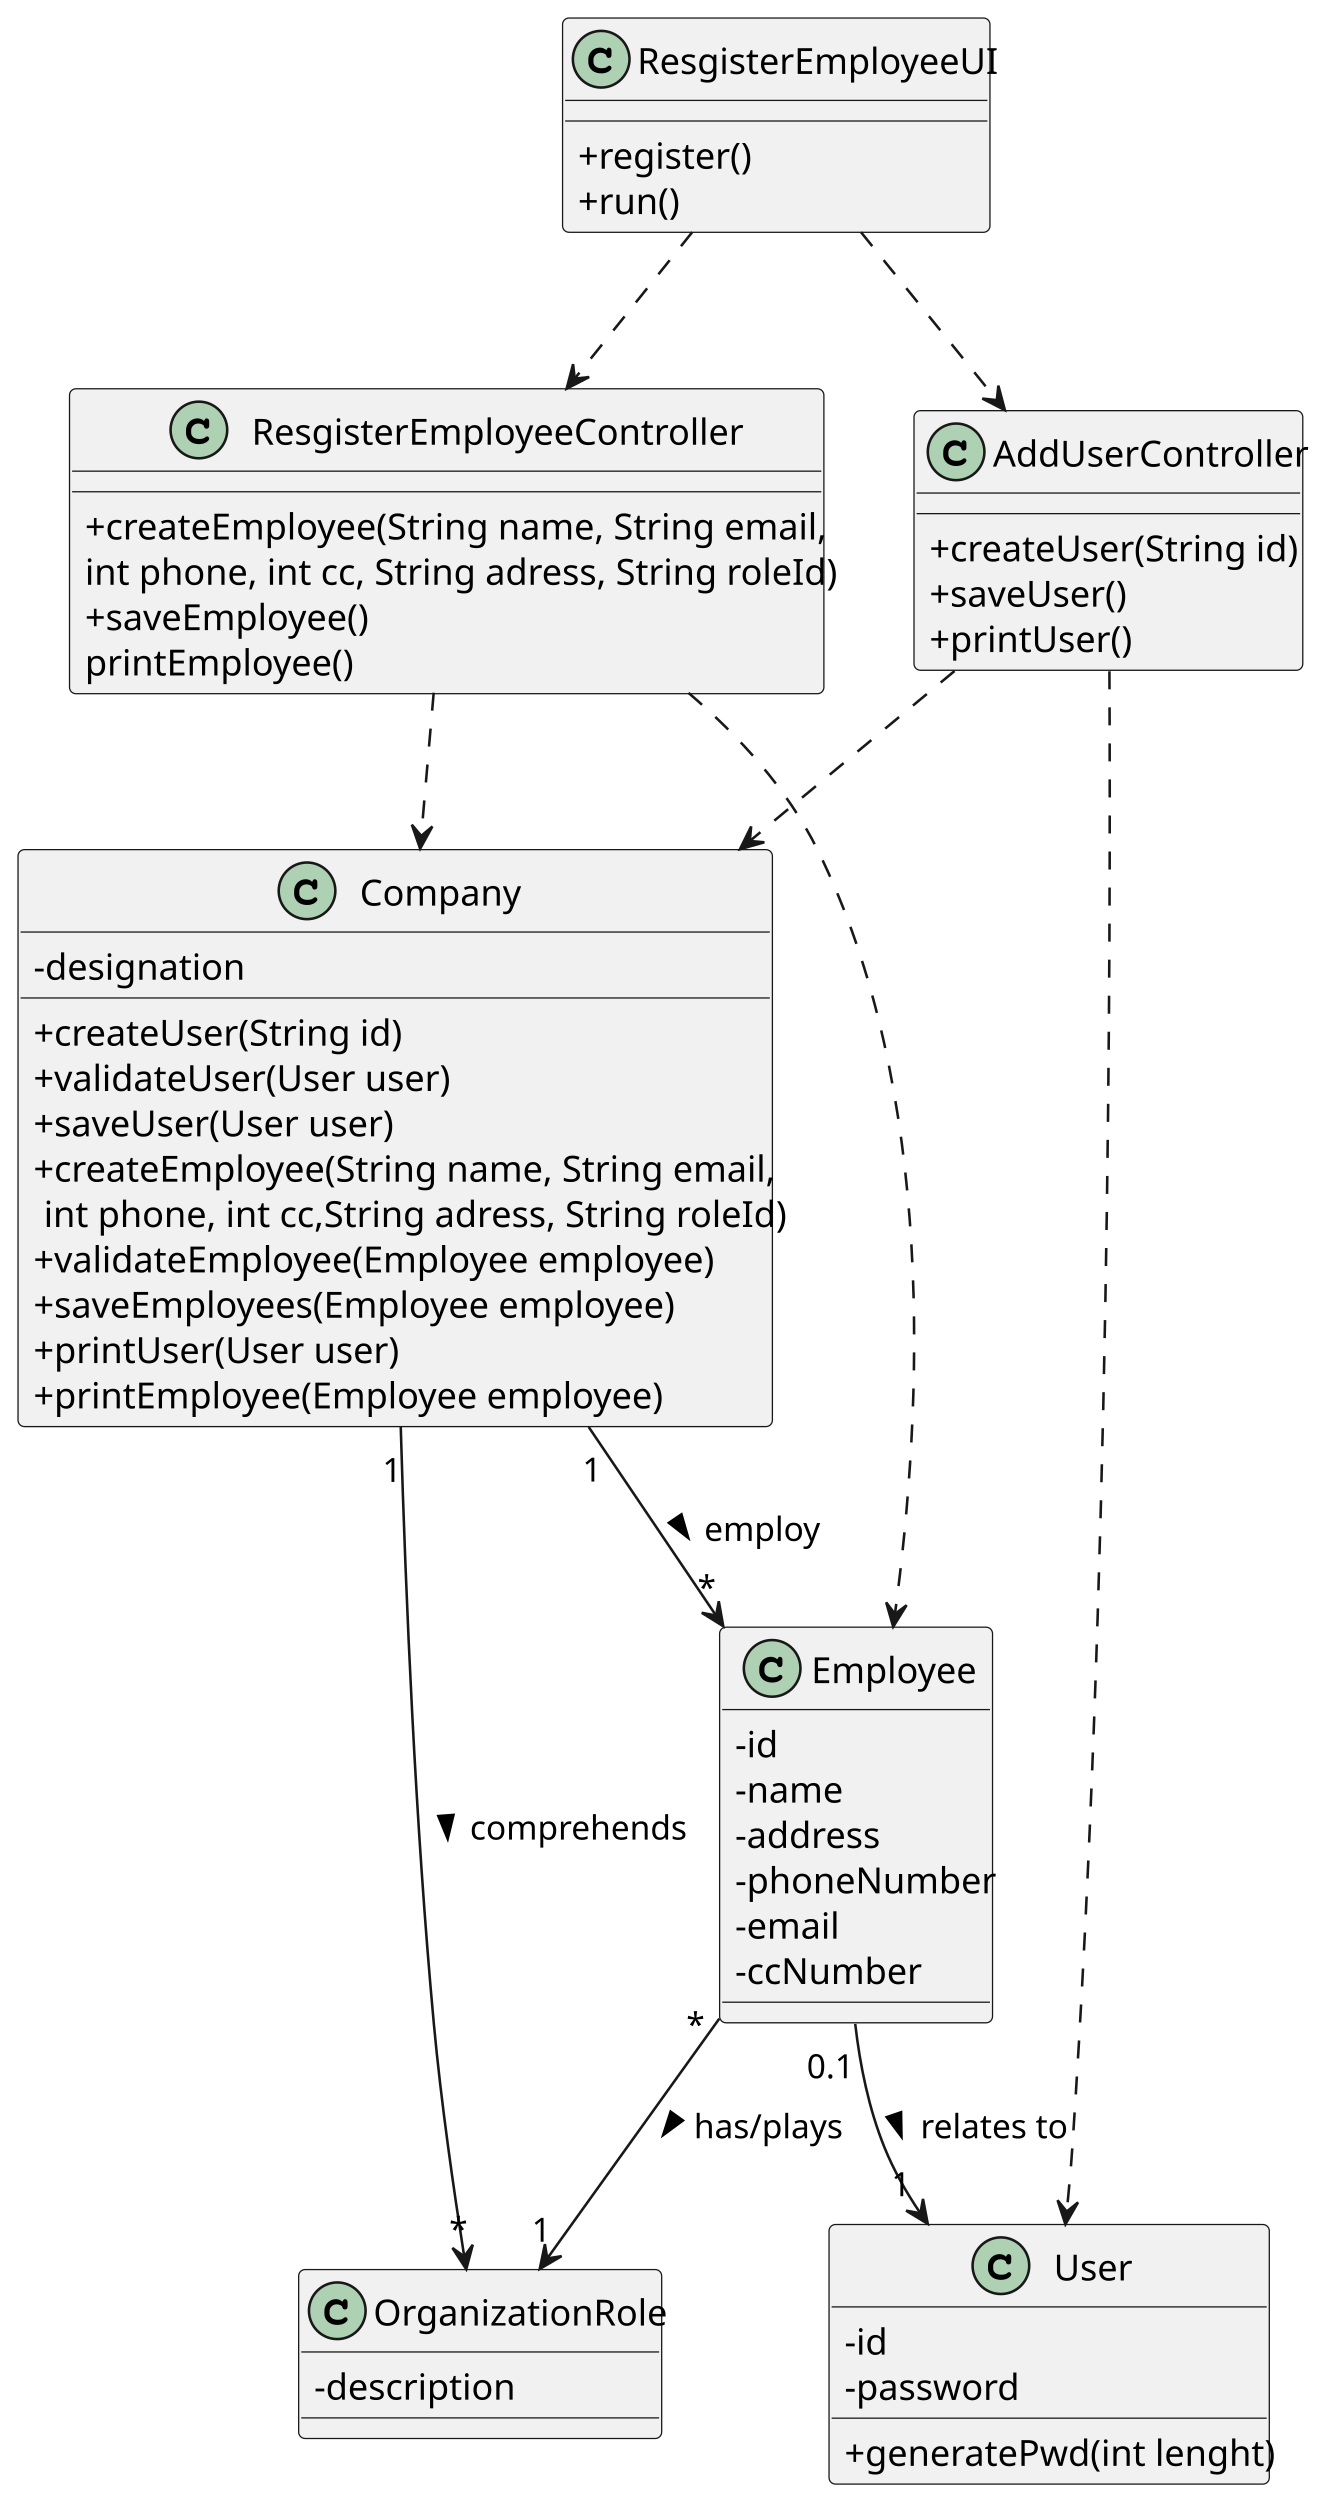
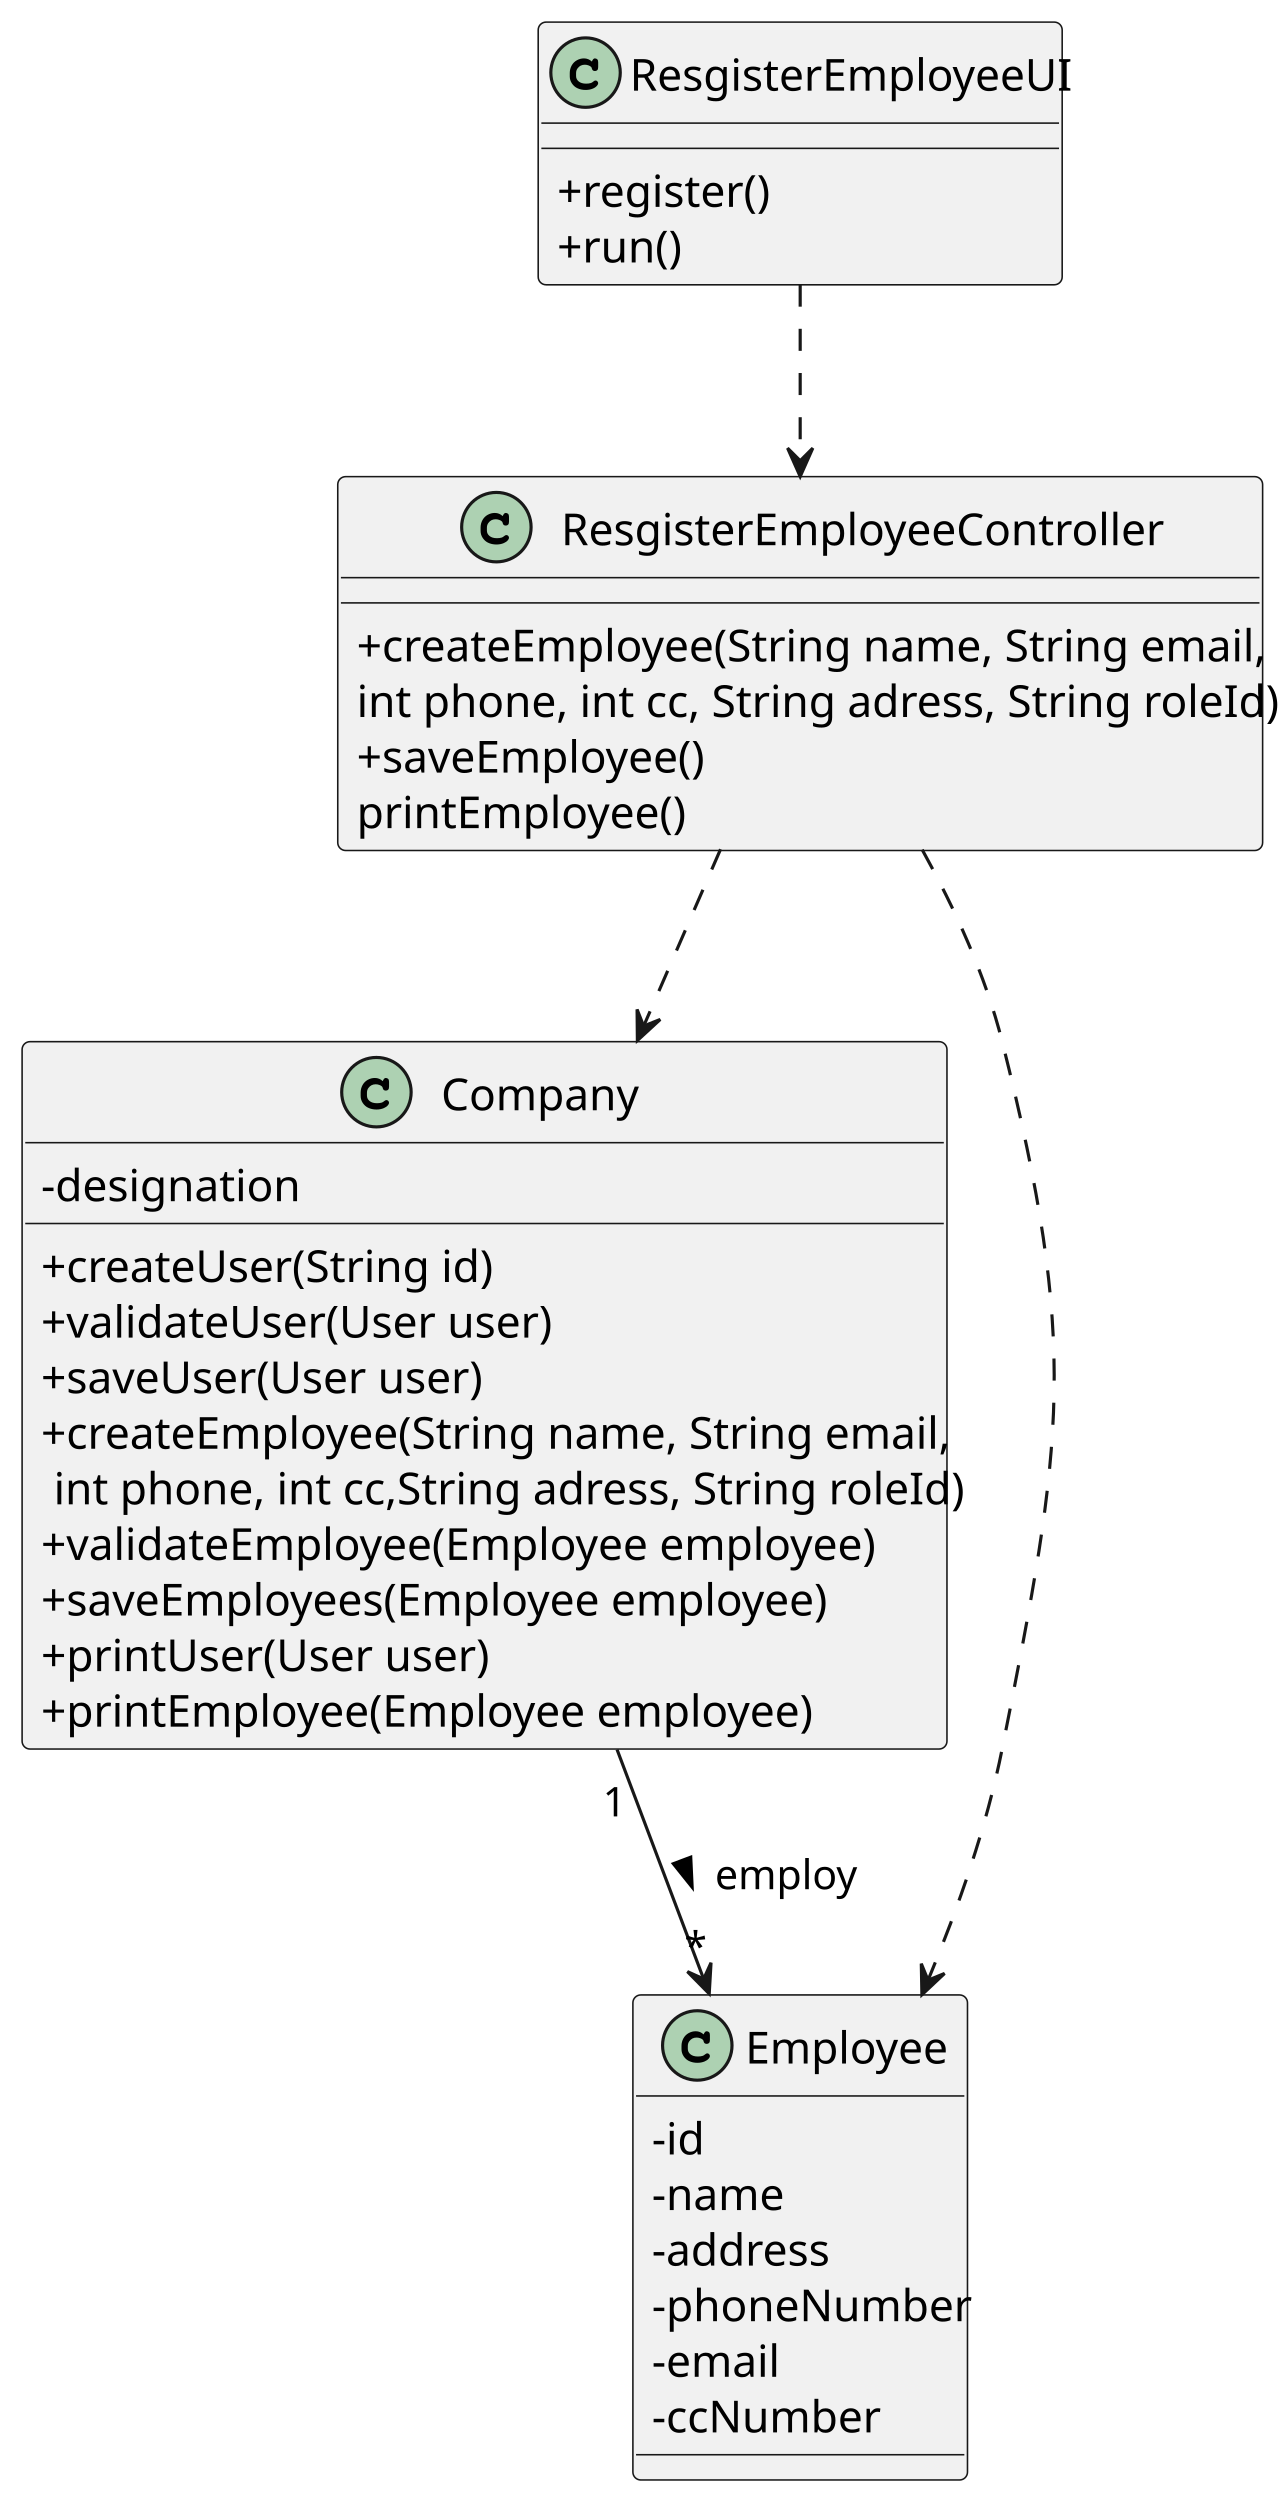
- <svg xmlns="http://www.w3.org/2000/svg" contentStyleType="text/css" height="971px" preserveAspectRatio="none" style="width:513px;height:971px;background:#FFFFFF;" version="1.1" viewBox="0 0 513 971" width="513px" zoomAndPan="magnify">
+ <svg xmlns="http://www.w3.org/2000/svg" contentStyleType="text/css" height="792px" preserveAspectRatio="none" style="width:407px;height:792px;background:#FFFFFF;" version="1.1" viewBox="0 0 407 792" width="407px" zoomAndPan="magnify">
  <defs />
  <g>
    <g id="elem_Company">
      <rect codeLine="4" fill="#F1F1F1" height="224.094" id="Company" rx="2.5" ry="2.5" style="stroke:#181818;stroke-width:0.5;" width="293" x="7" y="330" />
      <ellipse cx="119.25" cy="346" fill="#ADD1B2" rx="11" ry="11" style="stroke:#181818;stroke-width:1.0;" />
      <path d="M121.25,342.5 Q121.453,342 121.688,341.75 Q121.922,341.5 122.188,341.5 Q122.656,341.5 122.953,341.781 Q123.25,342.062 123.25,342.719 L123.25,344.281 Q123.25,344.938 122.969,345.219 Q122.688,345.5 122.25,345.5 Q121.859,345.5 121.609,345.328 Q121.359,345.156 121.25,344.703 Q121.203,344.391 121.031,344.219 Q120.719,343.891 120.156,343.703 Q119.594,343.5 119.031,343.5 Q118.328,343.5 117.734,343.781 Q117.156,344.062 116.703,344.688 Q116.25,345.312 116.25,346.172 L116.25,347.094 Q116.25,348.125 117.094,348.812 Q117.938,349.5 119.438,349.5 Q120.328,349.5 120.953,349.297 Q121.312,349.188 121.719,348.828 Q121.984,348.625 122.125,348.562 Q122.266,348.5 122.438,348.5 Q122.766,348.5 123,348.766 Q123.25,349.016 123.25,349.375 Q123.25,349.719 122.906,350.125 Q122.406,350.719 121.609,351.047 Q120.562,351.5 119.281,351.5 Q117.781,351.5 116.578,350.906 Q115.609,350.438 114.922,349.422 Q114.25,348.406 114.25,347.203 L114.25,346.109 Q114.25,344.859 114.844,343.766 Q115.453,342.672 116.5,342.094 Q117.562,341.5 118.75,341.5 Q119.469,341.5 120.094,341.75 Q120.719,342 121.25,342.5 Z " fill="#000000" />
      <text fill="#000000" font-family="sans-serif" font-size="14" lengthAdjust="spacing" textLength="60" x="139.75" y="351.728">Company</text>
      <line style="stroke:#181818;stroke-width:0.5;" x1="8" x2="299" y1="362" y2="362" />
      <text fill="#000000" font-family="sans-serif" font-size="14" lengthAdjust="spacing" textLength="78" x="13" y="380.533">-designation</text>
      <line style="stroke:#181818;stroke-width:0.5;" x1="8" x2="299" y1="387.609" y2="387.609" />
      <text fill="#000000" font-family="sans-serif" font-size="14" lengthAdjust="spacing" textLength="139" x="13" y="406.143">+createUser(String id)</text>
      <text fill="#000000" font-family="sans-serif" font-size="14" lengthAdjust="spacing" textLength="157" x="13" y="423.752">+validateUser(User user)</text>
      <text fill="#000000" font-family="sans-serif" font-size="14" lengthAdjust="spacing" textLength="138" x="13" y="441.361">+saveUser(User user)</text>
      <text fill="#000000" font-family="sans-serif" font-size="14" lengthAdjust="spacing" textLength="277" x="13" y="458.971">+createEmployee(String name, String email,</text>
      <text fill="#000000" font-family="sans-serif" font-size="14" lengthAdjust="spacing" textLength="277" x="17" y="476.58">int phone, int cc,String adress, String roleId)</text>
      <text fill="#000000" font-family="sans-serif" font-size="14" lengthAdjust="spacing" textLength="256" x="13" y="494.19">+validateEmployee(Employee employee)</text>
      <text fill="#000000" font-family="sans-serif" font-size="14" lengthAdjust="spacing" textLength="244" x="13" y="511.799">+saveEmployees(Employee employee)</text>
      <text fill="#000000" font-family="sans-serif" font-size="14" lengthAdjust="spacing" textLength="136" x="13" y="529.408">+printUser(User user)</text>
      <text fill="#000000" font-family="sans-serif" font-size="14" lengthAdjust="spacing" textLength="235" x="13" y="547.018">+printEmployee(Employee employee)</text>
    </g>
    <g id="elem_Employee">
-       <rect codeLine="15" fill="#F1F1F1" height="153.656" id="Employee" rx="2.5" ry="2.5" style="stroke:#181818;stroke-width:0.5;" width="106" x="279.5" y="632" />
-       <ellipse cx="299.9" cy="648" fill="#ADD1B2" rx="11" ry="11" style="stroke:#181818;stroke-width:1.0;" />
-       <path d="M301.9,644.5 Q302.103,644 302.337,643.75 Q302.572,643.5 302.837,643.5 Q303.306,643.5 303.603,643.781 Q303.9,644.062 303.9,644.719 L303.9,646.281 Q303.9,646.938 303.619,647.219 Q303.337,647.5 302.9,647.5 Q302.509,647.5 302.259,647.328 Q302.009,647.156 301.9,646.703 Q301.853,646.391 301.681,646.219 Q301.369,645.891 300.806,645.703 Q300.244,645.5 299.681,645.5 Q298.978,645.5 298.384,645.781 Q297.806,646.062 297.353,646.688 Q296.9,647.312 296.9,648.172 L296.9,649.094 Q296.9,650.125 297.744,650.812 Q298.587,651.5 300.087,651.5 Q300.978,651.5 301.603,651.297 Q301.962,651.188 302.369,650.828 Q302.634,650.625 302.775,650.562 Q302.916,650.5 303.087,650.5 Q303.416,650.5 303.65,650.766 Q303.9,651.016 303.9,651.375 Q303.9,651.719 303.556,652.125 Q303.056,652.719 302.259,653.047 Q301.212,653.5 299.931,653.5 Q298.431,653.5 297.228,652.906 Q296.259,652.438 295.572,651.422 Q294.9,650.406 294.9,649.203 L294.9,648.109 Q294.9,646.859 295.494,645.766 Q296.103,644.672 297.15,644.094 Q298.212,643.5 299.4,643.5 Q300.119,643.5 300.744,643.75 Q301.369,644 301.9,644.5 Z " fill="#000000" />
-       <text fill="#000000" font-family="sans-serif" font-size="14" lengthAdjust="spacing" textLength="62" x="315.1" y="653.729">Employee</text>
-       <line style="stroke:#181818;stroke-width:0.5;" x1="280.5" x2="384.5" y1="664" y2="664" />
-       <text fill="#000000" font-family="sans-serif" font-size="14" lengthAdjust="spacing" textLength="16" x="285.5" y="682.533">-id</text>
-       <text fill="#000000" font-family="sans-serif" font-size="14" lengthAdjust="spacing" textLength="40" x="285.5" y="700.143">-name</text>
-       <text fill="#000000" font-family="sans-serif" font-size="14" lengthAdjust="spacing" textLength="56" x="285.5" y="717.752">-address</text>
-       <text fill="#000000" font-family="sans-serif" font-size="14" lengthAdjust="spacing" textLength="94" x="285.5" y="735.361">-phoneNumber</text>
-       <text fill="#000000" font-family="sans-serif" font-size="14" lengthAdjust="spacing" textLength="38" x="285.5" y="752.971">-email</text>
-       <text fill="#000000" font-family="sans-serif" font-size="14" lengthAdjust="spacing" textLength="68" x="285.5" y="770.58">-ccNumber</text>
-       <line style="stroke:#181818;stroke-width:0.5;" x1="280.5" x2="384.5" y1="777.656" y2="777.656" />
-     </g>
-     <g id="elem_User">
-       <rect codeLine="23" fill="#F1F1F1" height="100.828" id="User" rx="2.5" ry="2.5" style="stroke:#181818;stroke-width:0.5;" width="171" x="322" y="864" />
-       <ellipse cx="388.75" cy="880" fill="#ADD1B2" rx="11" ry="11" style="stroke:#181818;stroke-width:1.0;" />
-       <path d="M390.75,876.5 Q390.953,876 391.188,875.75 Q391.422,875.5 391.688,875.5 Q392.156,875.5 392.453,875.781 Q392.75,876.062 392.75,876.719 L392.75,878.281 Q392.75,878.938 392.469,879.219 Q392.188,879.5 391.75,879.5 Q391.359,879.5 391.109,879.328 Q390.859,879.156 390.75,878.703 Q390.703,878.391 390.531,878.219 Q390.219,877.891 389.656,877.703 Q389.094,877.5 388.531,877.5 Q387.828,877.5 387.234,877.781 Q386.656,878.062 386.203,878.688 Q385.75,879.312 385.75,880.172 L385.75,881.094 Q385.75,882.125 386.594,882.812 Q387.438,883.5 388.938,883.5 Q389.828,883.5 390.453,883.297 Q390.812,883.188 391.219,882.828 Q391.484,882.625 391.625,882.562 Q391.766,882.5 391.938,882.5 Q392.266,882.5 392.5,882.766 Q392.75,883.016 392.75,883.375 Q392.75,883.719 392.406,884.125 Q391.906,884.719 391.109,885.047 Q390.062,885.5 388.781,885.5 Q387.281,885.5 386.078,884.906 Q385.109,884.438 384.422,883.422 Q383.75,882.406 383.75,881.203 L383.75,880.109 Q383.75,878.859 384.344,877.766 Q384.953,876.672 386,876.094 Q387.062,875.5 388.25,875.5 Q388.969,875.5 389.594,875.75 Q390.219,876 390.75,876.5 Z " fill="#000000" />
-       <text fill="#000000" font-family="sans-serif" font-size="14" lengthAdjust="spacing" textLength="29" x="409.25" y="885.729">User</text>
-       <line style="stroke:#181818;stroke-width:0.5;" x1="323" x2="492" y1="896" y2="896" />
-       <text fill="#000000" font-family="sans-serif" font-size="14" lengthAdjust="spacing" textLength="16" x="328" y="914.533">-id</text>
-       <text fill="#000000" font-family="sans-serif" font-size="14" lengthAdjust="spacing" textLength="65" x="328" y="932.143">-password</text>
-       <line style="stroke:#181818;stroke-width:0.5;" x1="323" x2="492" y1="939.219" y2="939.219" />
-       <text fill="#000000" font-family="sans-serif" font-size="14" lengthAdjust="spacing" textLength="159" x="328" y="957.752">+generatePwd(int lenght)</text>
-     </g>
-     <g id="elem_OrganizationRole">
-       <rect codeLine="28" fill="#F1F1F1" height="65.609" id="OrganizationRole" rx="2.5" ry="2.5" style="stroke:#181818;stroke-width:0.5;" width="141" x="116" y="881.5" />
-       <ellipse cx="131" cy="897.5" fill="#ADD1B2" rx="11" ry="11" style="stroke:#181818;stroke-width:1.0;" />
-       <path d="M133,894 Q133.203,893.5 133.438,893.25 Q133.672,893 133.938,893 Q134.406,893 134.703,893.281 Q135,893.562 135,894.219 L135,895.781 Q135,896.438 134.719,896.719 Q134.438,897 134,897 Q133.609,897 133.359,896.828 Q133.109,896.656 133,896.203 Q132.953,895.891 132.781,895.719 Q132.469,895.391 131.906,895.203 Q131.344,895 130.781,895 Q130.078,895 129.484,895.281 Q128.906,895.562 128.453,896.188 Q128,896.812 128,897.672 L128,898.594 Q128,899.625 128.844,900.312 Q129.688,901 131.188,901 Q132.078,901 132.703,900.797 Q133.062,900.688 133.469,900.328 Q133.734,900.125 133.875,900.062 Q134.016,900 134.188,900 Q134.516,900 134.75,900.266 Q135,900.516 135,900.875 Q135,901.219 134.656,901.625 Q134.156,902.219 133.359,902.547 Q132.312,903 131.031,903 Q129.531,903 128.328,902.406 Q127.359,901.938 126.672,900.922 Q126,899.906 126,898.703 L126,897.609 Q126,896.359 126.594,895.266 Q127.203,894.172 128.25,893.594 Q129.312,893 130.5,893 Q131.219,893 131.844,893.25 Q132.469,893.5 133,894 Z " fill="#000000" />
-       <text fill="#000000" font-family="sans-serif" font-size="14" lengthAdjust="spacing" textLength="109" x="145" y="903.229">OrganizationRole</text>
-       <line style="stroke:#181818;stroke-width:0.5;" x1="117" x2="256" y1="913.5" y2="913.5" />
-       <text fill="#000000" font-family="sans-serif" font-size="14" lengthAdjust="spacing" textLength="74" x="122" y="932.033">-description</text>
-       <line style="stroke:#181818;stroke-width:0.5;" x1="117" x2="256" y1="939.109" y2="939.109" />
+       <rect codeLine="15" fill="#F1F1F1" height="153.656" id="Employee" rx="2.5" ry="2.5" style="stroke:#181818;stroke-width:0.5;" width="106" x="200.5" y="632" />
+       <ellipse cx="220.9" cy="648" fill="#ADD1B2" rx="11" ry="11" style="stroke:#181818;stroke-width:1.0;" />
+       <path d="M222.9,644.5 Q223.103,644 223.338,643.75 Q223.572,643.5 223.838,643.5 Q224.306,643.5 224.603,643.781 Q224.9,644.062 224.9,644.719 L224.9,646.281 Q224.9,646.938 224.619,647.219 Q224.338,647.5 223.9,647.5 Q223.509,647.5 223.259,647.328 Q223.009,647.156 222.9,646.703 Q222.853,646.391 222.681,646.219 Q222.369,645.891 221.806,645.703 Q221.244,645.5 220.681,645.5 Q219.978,645.5 219.384,645.781 Q218.806,646.062 218.353,646.688 Q217.9,647.312 217.9,648.172 L217.9,649.094 Q217.9,650.125 218.744,650.812 Q219.588,651.5 221.088,651.5 Q221.978,651.5 222.603,651.297 Q222.963,651.188 223.369,650.828 Q223.634,650.625 223.775,650.562 Q223.916,650.5 224.088,650.5 Q224.416,650.5 224.65,650.766 Q224.9,651.016 224.9,651.375 Q224.9,651.719 224.556,652.125 Q224.056,652.719 223.259,653.047 Q222.213,653.5 220.931,653.5 Q219.431,653.5 218.228,652.906 Q217.259,652.438 216.572,651.422 Q215.9,650.406 215.9,649.203 L215.9,648.109 Q215.9,646.859 216.494,645.766 Q217.103,644.672 218.15,644.094 Q219.213,643.5 220.4,643.5 Q221.119,643.5 221.744,643.75 Q222.369,644 222.9,644.5 Z " fill="#000000" />
+       <text fill="#000000" font-family="sans-serif" font-size="14" lengthAdjust="spacing" textLength="62" x="236.1" y="653.729">Employee</text>
+       <line style="stroke:#181818;stroke-width:0.5;" x1="201.5" x2="305.5" y1="664" y2="664" />
+       <text fill="#000000" font-family="sans-serif" font-size="14" lengthAdjust="spacing" textLength="16" x="206.5" y="682.533">-id</text>
+       <text fill="#000000" font-family="sans-serif" font-size="14" lengthAdjust="spacing" textLength="40" x="206.5" y="700.143">-name</text>
+       <text fill="#000000" font-family="sans-serif" font-size="14" lengthAdjust="spacing" textLength="56" x="206.5" y="717.752">-address</text>
+       <text fill="#000000" font-family="sans-serif" font-size="14" lengthAdjust="spacing" textLength="94" x="206.5" y="735.361">-phoneNumber</text>
+       <text fill="#000000" font-family="sans-serif" font-size="14" lengthAdjust="spacing" textLength="38" x="206.5" y="752.971">-email</text>
+       <text fill="#000000" font-family="sans-serif" font-size="14" lengthAdjust="spacing" textLength="68" x="206.5" y="770.58">-ccNumber</text>
+       <line style="stroke:#181818;stroke-width:0.5;" x1="201.5" x2="305.5" y1="777.656" y2="777.656" />
    </g>
    <g id="elem_ResgisterEmployeeUI">
-       <rect codeLine="31" fill="#F1F1F1" height="83.219" id="ResgisterEmployeeUI" rx="2.5" ry="2.5" style="stroke:#181818;stroke-width:0.5;" width="166" x="218.5" y="7" />
-       <ellipse cx="233.5" cy="23" fill="#ADD1B2" rx="11" ry="11" style="stroke:#181818;stroke-width:1.0;" />
-       <path d="M235.5,19.5 Q235.703,19 235.938,18.75 Q236.172,18.5 236.438,18.5 Q236.906,18.5 237.203,18.781 Q237.5,19.062 237.5,19.719 L237.5,21.281 Q237.5,21.938 237.219,22.219 Q236.938,22.5 236.5,22.5 Q236.109,22.5 235.859,22.328 Q235.609,22.156 235.5,21.703 Q235.453,21.391 235.281,21.219 Q234.969,20.891 234.406,20.703 Q233.844,20.5 233.281,20.5 Q232.578,20.5 231.984,20.781 Q231.406,21.062 230.953,21.688 Q230.5,22.312 230.5,23.172 L230.5,24.094 Q230.5,25.125 231.344,25.812 Q232.188,26.5 233.688,26.5 Q234.578,26.5 235.203,26.297 Q235.562,26.188 235.969,25.828 Q236.234,25.625 236.375,25.562 Q236.516,25.5 236.688,25.5 Q237.016,25.5 237.25,25.766 Q237.5,26.016 237.5,26.375 Q237.5,26.719 237.156,27.125 Q236.656,27.719 235.859,28.047 Q234.812,28.5 233.531,28.5 Q232.031,28.5 230.828,27.906 Q229.859,27.438 229.172,26.422 Q228.5,25.406 228.5,24.203 L228.5,23.109 Q228.5,21.859 229.094,20.766 Q229.703,19.672 230.75,19.094 Q231.812,18.5 233,18.5 Q233.719,18.5 234.344,18.75 Q234.969,19 235.5,19.5 Z " fill="#000000" />
-       <text fill="#000000" font-family="sans-serif" font-size="14" lengthAdjust="spacing" textLength="134" x="247.5" y="28.729">ResgisterEmployeeUI</text>
-       <line style="stroke:#181818;stroke-width:0.5;" x1="219.5" x2="383.5" y1="39" y2="39" />
-       <line style="stroke:#181818;stroke-width:0.5;" x1="219.5" x2="383.5" y1="47" y2="47" />
-       <text fill="#000000" font-family="sans-serif" font-size="14" lengthAdjust="spacing" textLength="66" x="224.5" y="65.533">+register()</text>
-       <text fill="#000000" font-family="sans-serif" font-size="14" lengthAdjust="spacing" textLength="39" x="224.5" y="83.143">+run()</text>
+       <rect codeLine="23" fill="#F1F1F1" height="83.219" id="ResgisterEmployeeUI" rx="2.5" ry="2.5" style="stroke:#181818;stroke-width:0.5;" width="166" x="170.5" y="7" />
+       <ellipse cx="185.5" cy="23" fill="#ADD1B2" rx="11" ry="11" style="stroke:#181818;stroke-width:1.0;" />
+       <path d="M187.5,19.5 Q187.703,19 187.938,18.75 Q188.172,18.5 188.438,18.5 Q188.906,18.5 189.203,18.781 Q189.5,19.062 189.5,19.719 L189.5,21.281 Q189.5,21.938 189.219,22.219 Q188.938,22.5 188.5,22.5 Q188.109,22.5 187.859,22.328 Q187.609,22.156 187.5,21.703 Q187.453,21.391 187.281,21.219 Q186.969,20.891 186.406,20.703 Q185.844,20.5 185.281,20.5 Q184.578,20.5 183.984,20.781 Q183.406,21.062 182.953,21.688 Q182.5,22.312 182.5,23.172 L182.5,24.094 Q182.5,25.125 183.344,25.812 Q184.188,26.5 185.688,26.5 Q186.578,26.5 187.203,26.297 Q187.562,26.188 187.969,25.828 Q188.234,25.625 188.375,25.562 Q188.516,25.5 188.688,25.5 Q189.016,25.5 189.25,25.766 Q189.5,26.016 189.5,26.375 Q189.5,26.719 189.156,27.125 Q188.656,27.719 187.859,28.047 Q186.812,28.5 185.531,28.5 Q184.031,28.5 182.828,27.906 Q181.859,27.438 181.172,26.422 Q180.5,25.406 180.5,24.203 L180.5,23.109 Q180.5,21.859 181.094,20.766 Q181.703,19.672 182.75,19.094 Q183.812,18.5 185,18.5 Q185.719,18.5 186.344,18.75 Q186.969,19 187.5,19.5 Z " fill="#000000" />
+       <text fill="#000000" font-family="sans-serif" font-size="14" lengthAdjust="spacing" textLength="134" x="199.5" y="28.729">ResgisterEmployeeUI</text>
+       <line style="stroke:#181818;stroke-width:0.5;" x1="171.5" x2="335.5" y1="39" y2="39" />
+       <line style="stroke:#181818;stroke-width:0.5;" x1="171.5" x2="335.5" y1="47" y2="47" />
+       <text fill="#000000" font-family="sans-serif" font-size="14" lengthAdjust="spacing" textLength="66" x="176.5" y="65.533">+register()</text>
+       <text fill="#000000" font-family="sans-serif" font-size="14" lengthAdjust="spacing" textLength="39" x="176.5" y="83.143">+run()</text>
    </g>
    <g id="elem_ResgisterEmployeeController">
-       <rect codeLine="35" fill="#F1F1F1" height="118.438" id="ResgisterEmployeeController" rx="2.5" ry="2.5" style="stroke:#181818;stroke-width:0.5;" width="293" x="27" y="151" />
-       <ellipse cx="77.25" cy="167" fill="#ADD1B2" rx="11" ry="11" style="stroke:#181818;stroke-width:1.0;" />
-       <path d="M79.25,163.5 Q79.453,163 79.688,162.75 Q79.922,162.5 80.188,162.5 Q80.656,162.5 80.953,162.781 Q81.25,163.062 81.25,163.719 L81.25,165.281 Q81.25,165.938 80.969,166.219 Q80.688,166.5 80.25,166.5 Q79.859,166.5 79.609,166.328 Q79.359,166.156 79.25,165.703 Q79.203,165.391 79.031,165.219 Q78.719,164.891 78.156,164.703 Q77.594,164.5 77.031,164.5 Q76.328,164.5 75.734,164.781 Q75.156,165.062 74.703,165.688 Q74.25,166.312 74.25,167.172 L74.25,168.094 Q74.25,169.125 75.094,169.812 Q75.938,170.5 77.438,170.5 Q78.328,170.5 78.953,170.297 Q79.312,170.188 79.719,169.828 Q79.984,169.625 80.125,169.562 Q80.266,169.5 80.438,169.5 Q80.766,169.5 81,169.766 Q81.25,170.016 81.25,170.375 Q81.25,170.719 80.906,171.125 Q80.406,171.719 79.609,172.047 Q78.562,172.5 77.281,172.5 Q75.781,172.5 74.578,171.906 Q73.609,171.438 72.922,170.422 Q72.25,169.406 72.25,168.203 L72.25,167.109 Q72.25,165.859 72.844,164.766 Q73.453,163.672 74.5,163.094 Q75.562,162.5 76.75,162.5 Q77.469,162.5 78.094,162.75 Q78.719,163 79.25,163.5 Z " fill="#000000" />
-       <text fill="#000000" font-family="sans-serif" font-size="14" lengthAdjust="spacing" textLength="184" x="97.75" y="172.728">ResgisterEmployeeController</text>
-       <line style="stroke:#181818;stroke-width:0.5;" x1="28" x2="319" y1="183" y2="183" />
-       <line style="stroke:#181818;stroke-width:0.5;" x1="28" x2="319" y1="191" y2="191" />
-       <text fill="#000000" font-family="sans-serif" font-size="14" lengthAdjust="spacing" textLength="277" x="33" y="209.533">+createEmployee(String name, String email,</text>
-       <text fill="#000000" font-family="sans-serif" font-size="14" lengthAdjust="spacing" textLength="281" x="33" y="227.143">int phone, int cc, String adress, String roleId)</text>
-       <text fill="#000000" font-family="sans-serif" font-size="14" lengthAdjust="spacing" textLength="110" x="33" y="244.752">+saveEmployee()</text>
-       <text fill="#000000" font-family="sans-serif" font-size="14" lengthAdjust="spacing" textLength="100" x="33" y="262.361">printEmployee()</text>
-     </g>
-     <g id="elem_AddUserController">
-       <rect codeLine="41" fill="#F1F1F1" height="100.828" id="AddUserController" rx="2.5" ry="2.5" style="stroke:#181818;stroke-width:0.5;" width="151" x="355" y="159.5" />
-       <ellipse cx="371.35" cy="175.5" fill="#ADD1B2" rx="11" ry="11" style="stroke:#181818;stroke-width:1.0;" />
-       <path d="M373.35,172 Q373.553,171.5 373.788,171.25 Q374.022,171 374.288,171 Q374.756,171 375.053,171.281 Q375.35,171.562 375.35,172.219 L375.35,173.781 Q375.35,174.438 375.069,174.719 Q374.788,175 374.35,175 Q373.959,175 373.709,174.828 Q373.459,174.656 373.35,174.203 Q373.303,173.891 373.131,173.719 Q372.819,173.391 372.256,173.203 Q371.694,173 371.131,173 Q370.428,173 369.834,173.281 Q369.256,173.562 368.803,174.188 Q368.35,174.812 368.35,175.672 L368.35,176.594 Q368.35,177.625 369.194,178.312 Q370.038,179 371.538,179 Q372.428,179 373.053,178.797 Q373.413,178.688 373.819,178.328 Q374.084,178.125 374.225,178.062 Q374.366,178 374.538,178 Q374.866,178 375.1,178.266 Q375.35,178.516 375.35,178.875 Q375.35,179.219 375.006,179.625 Q374.506,180.219 373.709,180.547 Q372.663,181 371.381,181 Q369.881,181 368.678,180.406 Q367.709,179.938 367.022,178.922 Q366.35,177.906 366.35,176.703 L366.35,175.609 Q366.35,174.359 366.944,173.266 Q367.553,172.172 368.6,171.594 Q369.663,171 370.85,171 Q371.569,171 372.194,171.25 Q372.819,171.5 373.35,172 Z " fill="#000000" />
-       <text fill="#000000" font-family="sans-serif" font-size="14" lengthAdjust="spacing" textLength="116" x="385.65" y="181.228">AddUserController</text>
-       <line style="stroke:#181818;stroke-width:0.5;" x1="356" x2="505" y1="191.5" y2="191.5" />
-       <line style="stroke:#181818;stroke-width:0.5;" x1="356" x2="505" y1="199.5" y2="199.5" />
-       <text fill="#000000" font-family="sans-serif" font-size="14" lengthAdjust="spacing" textLength="139" x="361" y="218.033">+createUser(String id)</text>
-       <text fill="#000000" font-family="sans-serif" font-size="14" lengthAdjust="spacing" textLength="77" x="361" y="235.643">+saveUser()</text>
-       <text fill="#000000" font-family="sans-serif" font-size="14" lengthAdjust="spacing" textLength="75" x="361" y="253.252">+printUser()</text>
+       <rect codeLine="27" fill="#F1F1F1" height="118.438" id="ResgisterEmployeeController" rx="2.5" ry="2.5" style="stroke:#181818;stroke-width:0.5;" width="293" x="107" y="151" />
+       <ellipse cx="157.25" cy="167" fill="#ADD1B2" rx="11" ry="11" style="stroke:#181818;stroke-width:1.0;" />
+       <path d="M159.25,163.5 Q159.453,163 159.688,162.75 Q159.922,162.5 160.188,162.5 Q160.656,162.5 160.953,162.781 Q161.25,163.062 161.25,163.719 L161.25,165.281 Q161.25,165.938 160.969,166.219 Q160.688,166.5 160.25,166.5 Q159.859,166.5 159.609,166.328 Q159.359,166.156 159.25,165.703 Q159.203,165.391 159.031,165.219 Q158.719,164.891 158.156,164.703 Q157.594,164.5 157.031,164.5 Q156.328,164.5 155.734,164.781 Q155.156,165.062 154.703,165.688 Q154.25,166.312 154.25,167.172 L154.25,168.094 Q154.25,169.125 155.094,169.812 Q155.938,170.5 157.438,170.5 Q158.328,170.5 158.953,170.297 Q159.312,170.188 159.719,169.828 Q159.984,169.625 160.125,169.562 Q160.266,169.5 160.438,169.5 Q160.766,169.5 161,169.766 Q161.25,170.016 161.25,170.375 Q161.25,170.719 160.906,171.125 Q160.406,171.719 159.609,172.047 Q158.562,172.5 157.281,172.5 Q155.781,172.5 154.578,171.906 Q153.609,171.438 152.922,170.422 Q152.25,169.406 152.25,168.203 L152.25,167.109 Q152.25,165.859 152.844,164.766 Q153.453,163.672 154.5,163.094 Q155.562,162.5 156.75,162.5 Q157.469,162.5 158.094,162.75 Q158.719,163 159.25,163.5 Z " fill="#000000" />
+       <text fill="#000000" font-family="sans-serif" font-size="14" lengthAdjust="spacing" textLength="184" x="177.75" y="172.728">ResgisterEmployeeController</text>
+       <line style="stroke:#181818;stroke-width:0.5;" x1="108" x2="399" y1="183" y2="183" />
+       <line style="stroke:#181818;stroke-width:0.5;" x1="108" x2="399" y1="191" y2="191" />
+       <text fill="#000000" font-family="sans-serif" font-size="14" lengthAdjust="spacing" textLength="277" x="113" y="209.533">+createEmployee(String name, String email,</text>
+       <text fill="#000000" font-family="sans-serif" font-size="14" lengthAdjust="spacing" textLength="281" x="113" y="227.143">int phone, int cc, String adress, String roleId)</text>
+       <text fill="#000000" font-family="sans-serif" font-size="14" lengthAdjust="spacing" textLength="110" x="113" y="244.752">+saveEmployee()</text>
+       <text fill="#000000" font-family="sans-serif" font-size="14" lengthAdjust="spacing" textLength="100" x="113" y="262.361">printEmployee()</text>
    </g>
    <g id="link_Company_Employee">
-       <path codeLine="47" d="M228.63,554.23 C245.21,578.77 262.45,604.3 278.02,627.35 " fill="none" id="Company-to-Employee" style="stroke:#181818;stroke-width:1.0;" />
-       <polygon fill="#181818" points="280.91,631.62,279.184,621.923,278.11,627.477,272.556,626.403,280.91,631.62" style="stroke:#181818;stroke-width:1.0;" />
-       <polygon fill="#000000" points="267.299,597.319,264.671,588.179,259.8,591.469,267.299,597.319" style="stroke:#000000;stroke-width:1.0;" />
-       <text fill="#000000" font-family="sans-serif" font-size="13" lengthAdjust="spacing" textLength="42" x="273.5" y="598.495">employ</text>
-       <text fill="#000000" font-family="sans-serif" font-size="13" lengthAdjust="spacing" textLength="7" x="226.219" y="575.436">1</text>
-       <text fill="#000000" font-family="sans-serif" font-size="13" lengthAdjust="spacing" textLength="5" x="270.924" y="621.276">*</text>
-     </g>
-     <g id="link_Employee_User">
-       <path codeLine="48" d="M332.17,786.09 C334.03,802.32 337.48,819.07 343.5,834 C347.02,842.74 351.84,851.27 357.26,859.31 " fill="none" id="Employee-to-User" style="stroke:#181818;stroke-width:1.0;" />
-       <polygon fill="#181818" points="360.34,863.73,358.492,854.056,357.488,859.623,351.921,858.619,360.34,863.73" style="stroke:#181818;stroke-width:1.0;" />
-       <polygon fill="#000000" points="350.121,829.906,349.969,820.396,344.409,822.302,350.121,829.906" style="stroke:#000000;stroke-width:1.0;" />
-       <text fill="#000000" font-family="sans-serif" font-size="13" lengthAdjust="spacing" textLength="54" x="357.5" y="830.495">relates to</text>
-       <text fill="#000000" font-family="sans-serif" font-size="13" lengthAdjust="spacing" textLength="18" x="313.339" y="807.194">0.1</text>
-       <text fill="#000000" font-family="sans-serif" font-size="13" lengthAdjust="spacing" textLength="7" x="346.216" y="852.997">1</text>
-     </g>
-     <g id="link_Company_OrganizationRole">
-       <path codeLine="49" d="M155.64,554.02 C157.61,621.26 161.37,708.69 168.5,786 C171.32,816.57 176.3,851.04 180.3,876.42 " fill="none" id="Company-to-OrganizationRole" style="stroke:#181818;stroke-width:1.0;" />
-       <polygon fill="#181818" points="181.09,881.37,183.627,871.854,180.305,876.432,175.727,873.11,181.09,881.37" style="stroke:#181818;stroke-width:1.0;" />
-       <polygon fill="#000000" points="173.881,714.161,176.122,704.918,170.261,705.367,173.881,714.161" style="stroke:#000000;stroke-width:1.0;" />
-       <text fill="#000000" font-family="sans-serif" font-size="13" lengthAdjust="spacing" textLength="78" x="182.5" y="714.495">comprehends</text>
-       <text fill="#000000" font-family="sans-serif" font-size="13" lengthAdjust="spacing" textLength="7" x="148.549" y="575.588">1</text>
-       <text fill="#000000" font-family="sans-serif" font-size="13" lengthAdjust="spacing" textLength="5" x="174.459" y="870.459">*</text>
-     </g>
-     <g id="link_Employee_OrganizationRole">
-       <path codeLine="50" d="M279.38,784.04 C256.72,815.63 231.29,851.07 212.78,876.87 " fill="none" id="Employee-to-OrganizationRole" style="stroke:#181818;stroke-width:1.0;" />
-       <polygon fill="#181818" points="209.64,881.25,218.139,876.274,212.557,877.189,211.642,871.607,209.64,881.25" style="stroke:#181818;stroke-width:1.0;" />
-       <polygon fill="#000000" points="257.585,829.238,265.246,823.602,260.47,820.176,257.585,829.238" style="stroke:#000000;stroke-width:1.0;" />
-       <text fill="#000000" font-family="sans-serif" font-size="13" lengthAdjust="spacing" textLength="56" x="269.5" y="830.495">has/plays</text>
-       <text fill="#000000" font-family="sans-serif" font-size="13" lengthAdjust="spacing" textLength="5" x="266.558" y="791.011">*</text>
-       <text fill="#000000" font-family="sans-serif" font-size="13" lengthAdjust="spacing" textLength="7" x="206.507" y="870.697">1</text>
+       <path codeLine="33" d="M195.47,554.23 C204.66,578.56 214.21,603.88 222.85,626.77 " fill="none" id="Company-to-Employee" style="stroke:#181818;stroke-width:1.0;" />
+       <polygon fill="#181818" points="224.68,631.62,225.255,621.788,222.92,626.94,217.768,624.605,224.68,631.62" style="stroke:#181818;stroke-width:1.0;" />
+       <polygon fill="#000000" points="219.266,597.854,218.821,588.354,213.322,590.429,219.266,597.854" style="stroke:#000000;stroke-width:1.0;" />
+       <text fill="#000000" font-family="sans-serif" font-size="13" lengthAdjust="spacing" textLength="42" x="226.5" y="598.495">employ</text>
+       <text fill="#000000" font-family="sans-serif" font-size="13" lengthAdjust="spacing" textLength="7" x="190.935" y="575.436">1</text>
+       <text fill="#000000" font-family="sans-serif" font-size="13" lengthAdjust="spacing" textLength="5" x="216.793" y="621.276">*</text>
    </g>
    <g id="link_ResgisterEmployeeController_Company">
-       <path codeLine="51" d="M168.45,269.04 C166.98,285.95 165.32,305.05 163.65,324.22 " fill="none" id="ResgisterEmployeeController-to-Company" style="stroke:#181818;stroke-width:1.0;stroke-dasharray:7.0,7.0;" />
-       <polygon fill="#181818" points="163.18,329.63,167.936,321.006,163.608,324.648,159.965,320.32,163.18,329.63" style="stroke:#181818;stroke-width:1.0;" />
+       <path codeLine="34" d="M228.27,269.04 C220.85,286.09 212.47,305.38 204.06,324.72 " fill="none" id="ResgisterEmployeeController-to-Company" style="stroke:#181818;stroke-width:1.0;stroke-dasharray:7.0,7.0;" />
+       <polygon fill="#181818" points="201.92,329.63,209.167,322.961,203.907,325.042,201.826,319.782,201.92,329.63" style="stroke:#181818;stroke-width:1.0;" />
    </g>
    <g id="link_ResgisterEmployeeUI_ResgisterEmployeeController">
-       <path codeLine="52" d="M268.87,90.16 C255.1,107.32 238.75,127.69 223.51,146.68 " fill="none" id="ResgisterEmployeeUI-to-ResgisterEmployeeController" style="stroke:#181818;stroke-width:1.0;stroke-dasharray:7.0,7.0;" />
-       <polygon fill="#181818" points="220.08,150.96,228.832,146.443,223.209,147.06,222.591,141.437,220.08,150.96" style="stroke:#181818;stroke-width:1.0;" />
-     </g>
-     <g id="link_ResgisterEmployeeUI_AddUserController">
-       <path codeLine="53" d="M334.39,90.16 C350.41,109.97 369.89,134.06 387.11,155.35 " fill="none" id="ResgisterEmployeeUI-to-AddUserController" style="stroke:#181818;stroke-width:1.0;stroke-dasharray:7.0,7.0;" />
-       <polygon fill="#181818" points="390.3,159.3,387.767,149.782,387.163,155.407,381.538,154.802,390.3,159.3" style="stroke:#181818;stroke-width:1.0;" />
-     </g>
-     <g id="link_AddUserController_Company">
-       <path codeLine="54" d="M370.74,260.62 C347.32,280.07 319.4,303.25 291.51,326.41 " fill="none" id="AddUserController-to-Company" style="stroke:#181818;stroke-width:1.0;stroke-dasharray:7.0,7.0;" />
-       <polygon fill="#181818" points="287.39,329.83,296.866,327.145,291.232,326.63,291.747,320.997,287.39,329.83" style="stroke:#181818;stroke-width:1.0;" />
-     </g>
-     <g id="link_AddUserController_User">
-       <path codeLine="55" d="M430.9,260.73 C431.43,366.41 430.91,621.09 416.5,834 C415.96,842.03 415.2,850.51 414.35,858.8 " fill="none" id="AddUserController-to-User" style="stroke:#181818;stroke-width:1.0;stroke-dasharray:7.0,7.0;" />
-       <polygon fill="#181818" points="413.81,863.94,418.715,855.399,414.325,858.966,410.757,854.576,413.81,863.94" style="stroke:#181818;stroke-width:1.0;" />
+       <path codeLine="35" d="M253.5,90.16 C253.5,107.03 253.5,127.01 253.5,145.72 " fill="none" id="ResgisterEmployeeUI-to-ResgisterEmployeeController" style="stroke:#181818;stroke-width:1.0;stroke-dasharray:7.0,7.0;" />
+       <polygon fill="#181818" points="253.5,150.96,257.5,141.96,253.5,145.96,249.5,141.96,253.5,150.96" style="stroke:#181818;stroke-width:1.0;" />
    </g>
    <g id="link_ResgisterEmployeeController_Employee">
-       <path codeLine="56" d="M267.4,269.11 C287.37,286.16 305.91,306.61 317.5,330 C363.85,423.58 358.41,546.74 347.63,626.63 " fill="none" id="ResgisterEmployeeController-to-Employee" style="stroke:#181818;stroke-width:1.0;stroke-dasharray:7.0,7.0;" />
-       <polygon fill="#181818" points="346.92,631.83,352.119,623.465,347.607,626.877,344.195,622.366,346.92,631.83" style="stroke:#181818;stroke-width:1.0;" />
+       <path codeLine="37" d="M292.15,269.17 C302.48,287.82 312.23,309.07 317.5,330 C341.81,426.54 336.98,456.37 317.5,554 C312.61,578.52 303.73,604.02 294.12,627.05 " fill="none" id="ResgisterEmployeeController-to-Employee" style="stroke:#181818;stroke-width:1.0;stroke-dasharray:7.0,7.0;" />
+       <polygon fill="#181818" points="292.06,631.93,299.239,625.188,294,627.322,291.866,622.083,292.06,631.93" style="stroke:#181818;stroke-width:1.0;" />
    </g>
  </g>
</svg>
